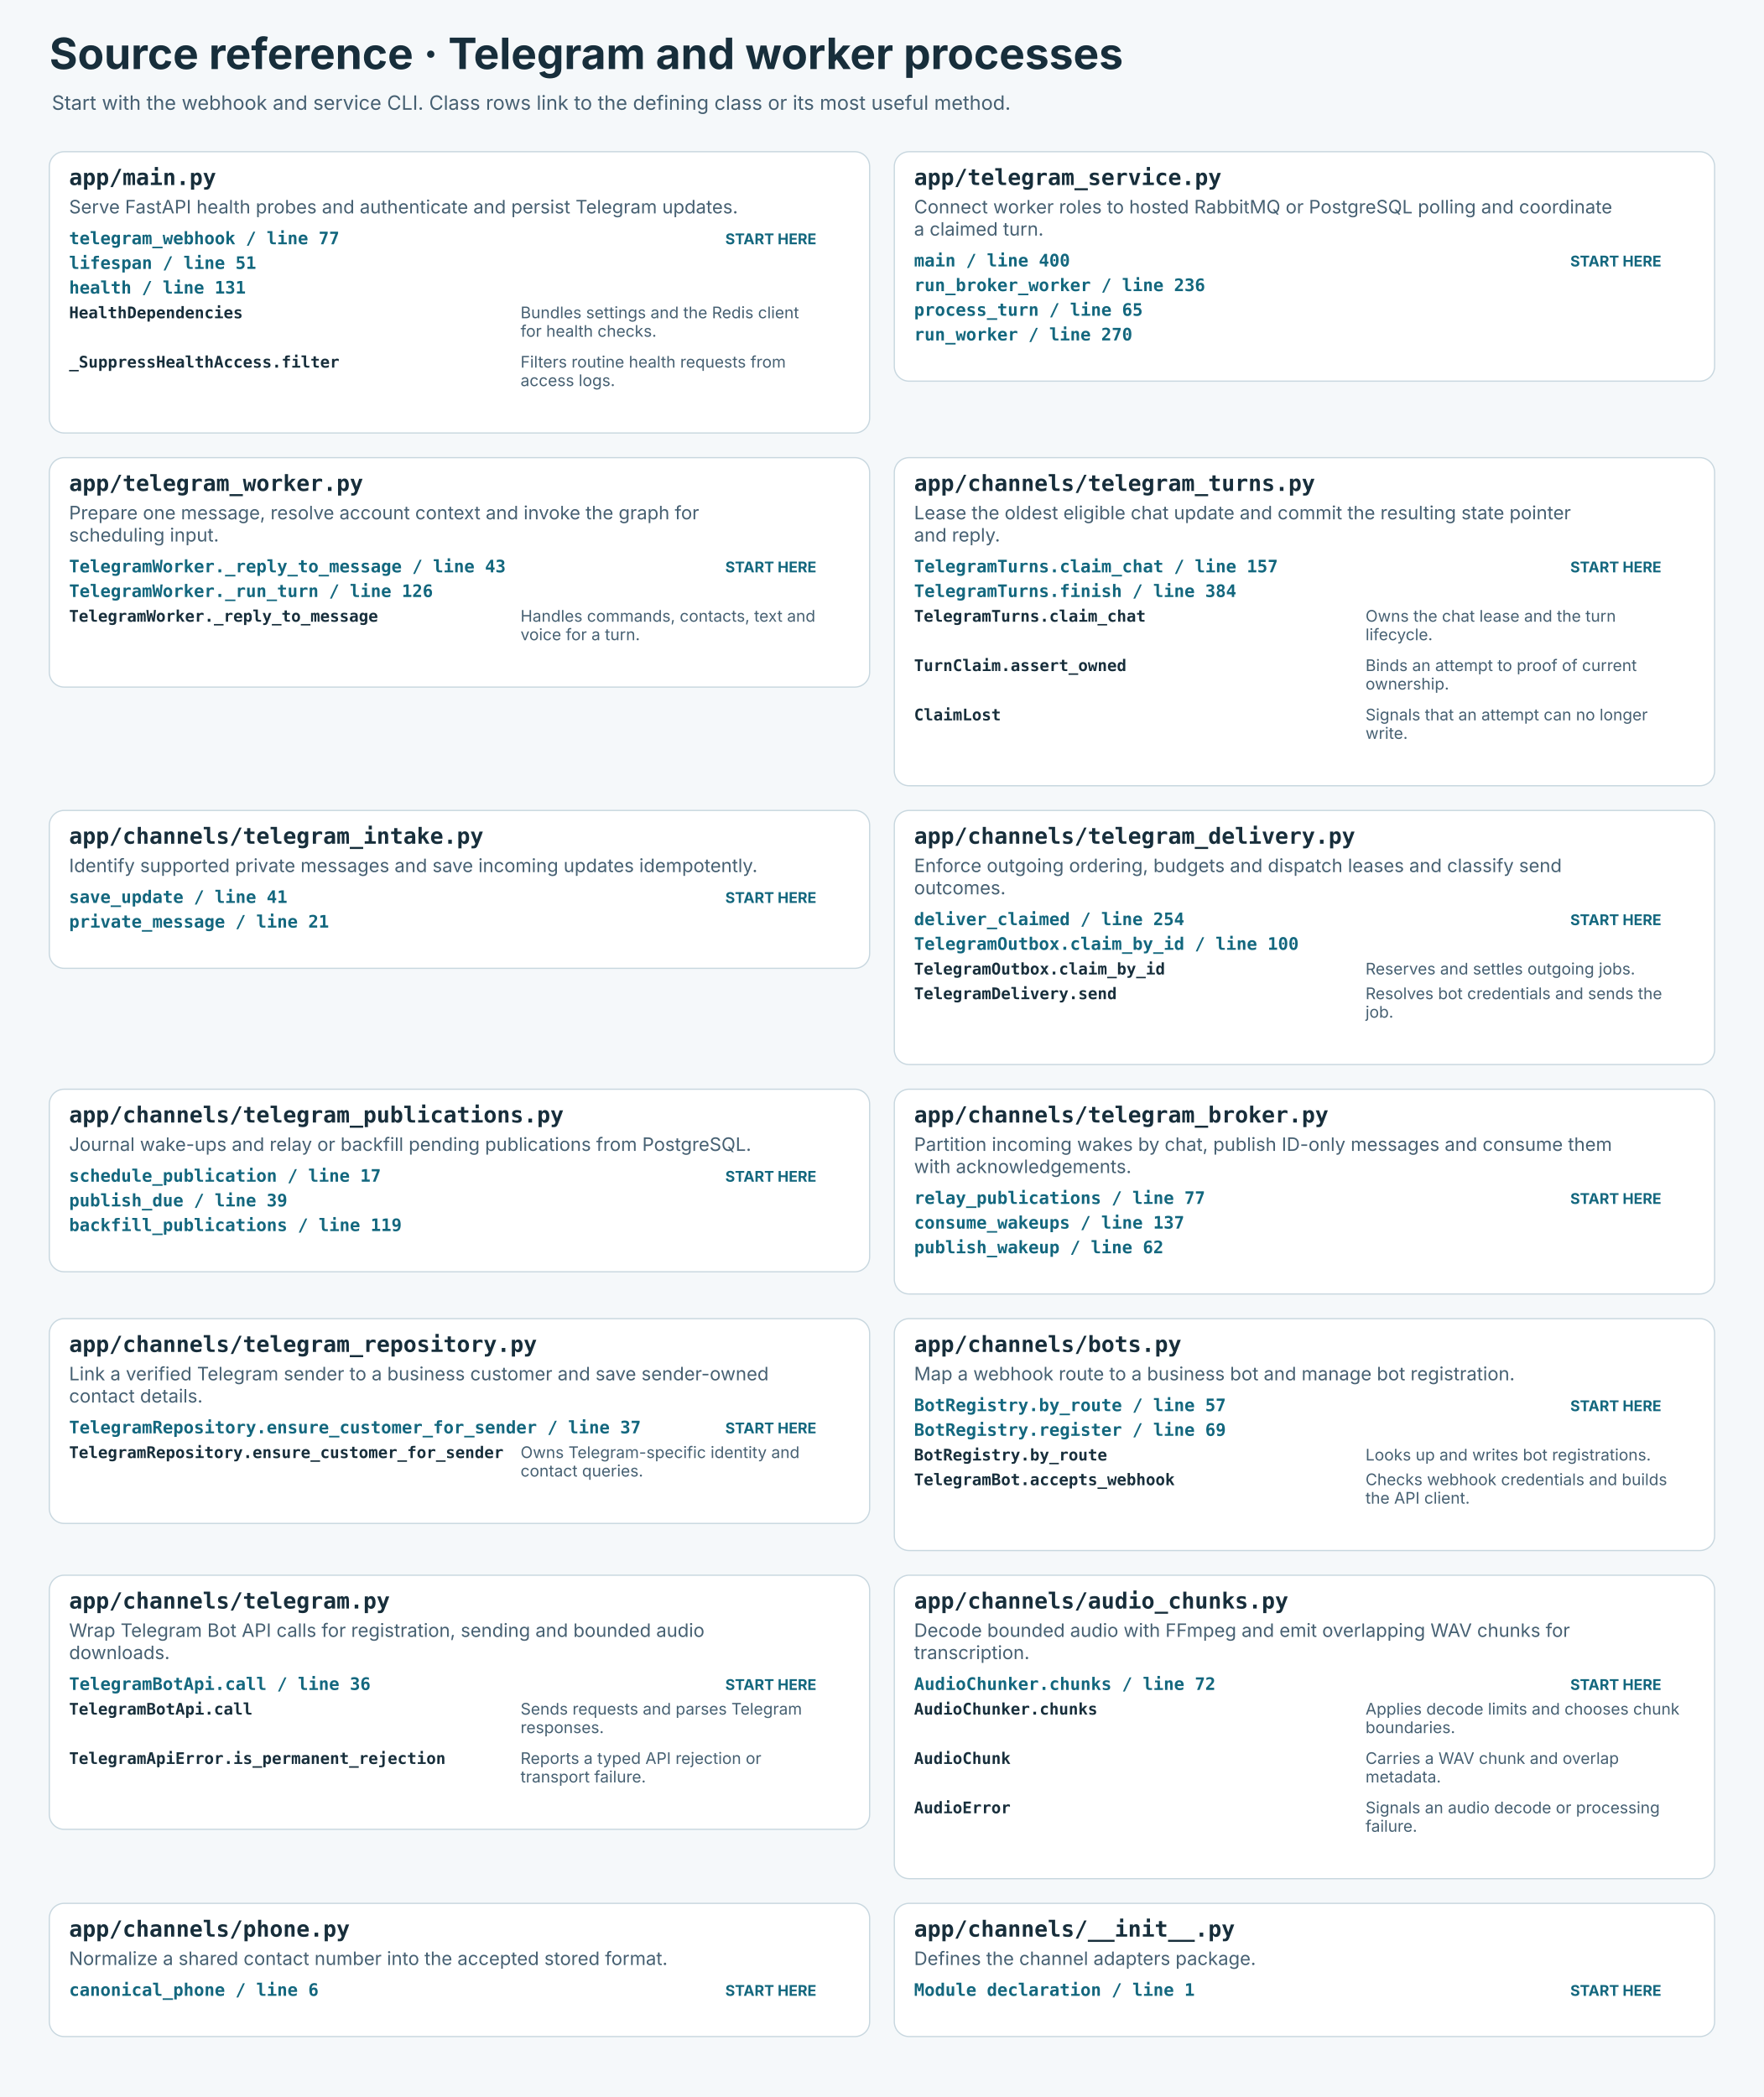
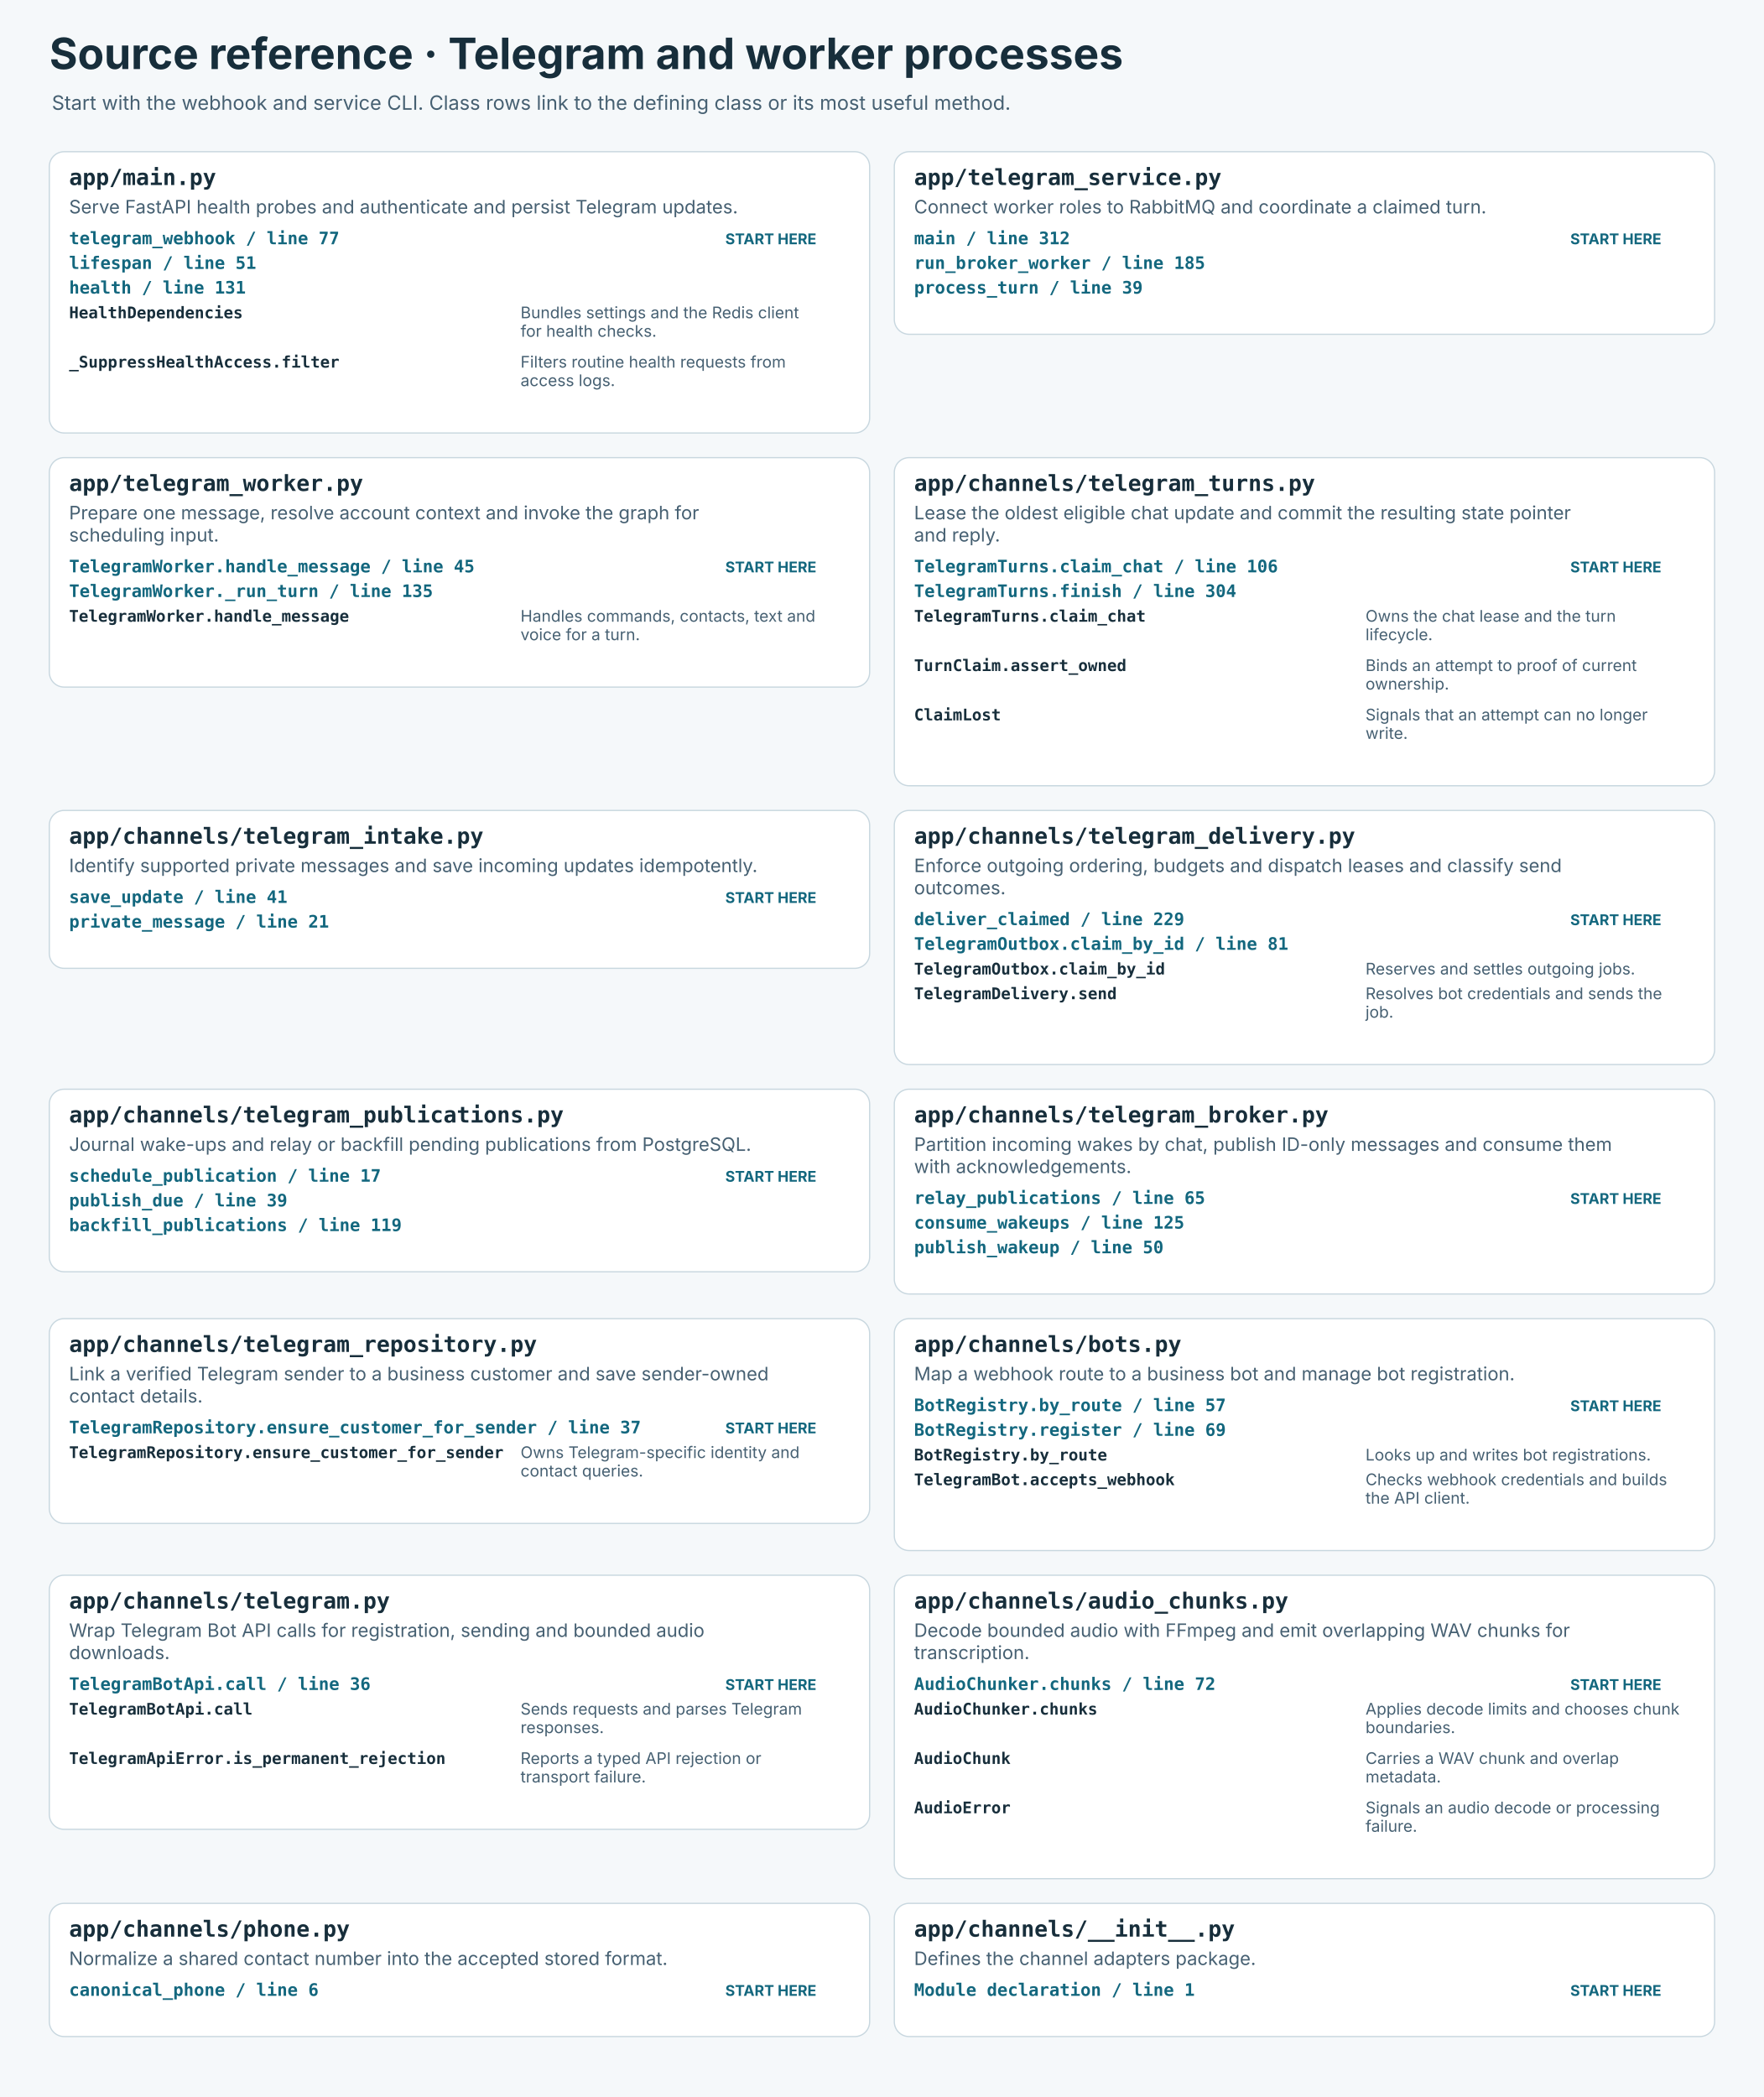
<svg xmlns="http://www.w3.org/2000/svg" viewBox="0 0 1430 1700" width="1430" height="1700" role="img" aria-label="Source reference · Telegram and worker processes">
  <rect x="0" y="0" width="1430" height="1700" rx="0" fill="#f5f8fa" stroke="none" stroke-width="1" />
  <text x="40" y="56" fill="#172e3b" font-size="35" font-weight="700" font-family="system-ui, -apple-system, sans-serif">Source reference · Telegram and worker processes</text>
  <text x="42" y="89" fill="#466072" font-size="16" font-weight="400" font-family="system-ui, -apple-system, sans-serif">Start with the webhook and service CLI. Class rows link to the defining class or its most useful method.</text>
  <g id="app-main.py" data-source="app/main.py">
    <rect x="40" y="123" width="665" height="228" rx="12" fill="#ffffff" stroke="#c8d7df" stroke-width="1" />
    <a href="../../app/main.py">
      <text x="56" y="150" fill="#172e3b" font-size="18" font-weight="700" font-family="ui-monospace, Menlo, monospace">app/main.py</text>
    </a>
    <text x="56" y="173" fill="#466072" font-size="15" font-weight="400" font-family="system-ui, -apple-system, sans-serif">Serve FastAPI health probes and authenticate and persist Telegram updates.</text>
    <a href="../../app/main.py#L77">
      <text x="56" y="198" fill="#13677e" font-size="14" font-weight="700" font-family="ui-monospace, Menlo, monospace">telegram_webhook  /  line 77</text>
    </a>
    <text x="588" y="198" fill="#13677e" font-size="12" font-weight="700" font-family="system-ui, -apple-system, sans-serif">START HERE</text>
    <a href="../../app/main.py#L51">
      <text x="56" y="218" fill="#13677e" font-size="14" font-weight="700" font-family="ui-monospace, Menlo, monospace">lifespan  /  line 51</text>
    </a>
    <a href="../../app/main.py#L131">
      <text x="56" y="238" fill="#13677e" font-size="14" font-weight="700" font-family="ui-monospace, Menlo, monospace">health  /  line 131</text>
    </a>
    <a href="../../app/main.py#L45">
      <text x="56" y="258" fill="#172e3b" font-size="13" font-weight="650" font-family="ui-monospace, Menlo, monospace">HealthDependencies</text>
    </a>
    <text x="422" y="258" fill="#466072" font-size="13" font-weight="400" font-family="system-ui, -apple-system, sans-serif">Bundles settings and the Redis client</text>
    <text x="422" y="273" fill="#466072" font-size="13" font-weight="400" font-family="system-ui, -apple-system, sans-serif">for health checks.</text>
    <a href="../../app/main.py#L25">
      <text x="56" y="298" fill="#172e3b" font-size="13" font-weight="650" font-family="ui-monospace, Menlo, monospace">_SuppressHealthAccess.filter</text>
    </a>
    <text x="422" y="298" fill="#466072" font-size="13" font-weight="400" font-family="system-ui, -apple-system, sans-serif">Filters routine health requests from</text>
    <text x="422" y="313" fill="#466072" font-size="13" font-weight="400" font-family="system-ui, -apple-system, sans-serif">access logs.</text>
  </g>
  <g id="app-telegram_service.py" data-source="app/telegram_service.py">
-     <rect x="725" y="123" width="665" height="186" rx="12" fill="#ffffff" stroke="#c8d7df" stroke-width="1" />
+     <rect x="725" y="123" width="665" height="148" rx="12" fill="#ffffff" stroke="#c8d7df" stroke-width="1" />
    <a href="../../app/telegram_service.py">
      <text x="741" y="150" fill="#172e3b" font-size="18" font-weight="700" font-family="ui-monospace, Menlo, monospace">app/telegram_service.py</text>
    </a>
-     <text x="741" y="173" fill="#466072" font-size="15" font-weight="400" font-family="system-ui, -apple-system, sans-serif">Connect worker roles to hosted RabbitMQ or PostgreSQL polling and coordinate</text>
-     <text x="741" y="191" fill="#466072" font-size="15" font-weight="400" font-family="system-ui, -apple-system, sans-serif">a claimed turn.</text>
-     <a href="../../app/telegram_service.py#L400">
-       <text x="741" y="216" fill="#13677e" font-size="14" font-weight="700" font-family="ui-monospace, Menlo, monospace">main  /  line 400</text>
-     </a>
-     <text x="1273" y="216" fill="#13677e" font-size="12" font-weight="700" font-family="system-ui, -apple-system, sans-serif">START HERE</text>
-     <a href="../../app/telegram_service.py#L236">
-       <text x="741" y="236" fill="#13677e" font-size="14" font-weight="700" font-family="ui-monospace, Menlo, monospace">run_broker_worker  /  line 236</text>
-     </a>
-     <a href="../../app/telegram_service.py#L65">
-       <text x="741" y="256" fill="#13677e" font-size="14" font-weight="700" font-family="ui-monospace, Menlo, monospace">process_turn  /  line 65</text>
-     </a>
-     <a href="../../app/telegram_service.py#L270">
-       <text x="741" y="276" fill="#13677e" font-size="14" font-weight="700" font-family="ui-monospace, Menlo, monospace">run_worker  /  line 270</text>
+     <text x="741" y="173" fill="#466072" font-size="15" font-weight="400" font-family="system-ui, -apple-system, sans-serif">Connect worker roles to RabbitMQ and coordinate a claimed turn.</text>
+     <a href="../../app/telegram_service.py#L312">
+       <text x="741" y="198" fill="#13677e" font-size="14" font-weight="700" font-family="ui-monospace, Menlo, monospace">main  /  line 312</text>
+     </a>
+     <text x="1273" y="198" fill="#13677e" font-size="12" font-weight="700" font-family="system-ui, -apple-system, sans-serif">START HERE</text>
+     <a href="../../app/telegram_service.py#L185">
+       <text x="741" y="218" fill="#13677e" font-size="14" font-weight="700" font-family="ui-monospace, Menlo, monospace">run_broker_worker  /  line 185</text>
+     </a>
+     <a href="../../app/telegram_service.py#L39">
+       <text x="741" y="238" fill="#13677e" font-size="14" font-weight="700" font-family="ui-monospace, Menlo, monospace">process_turn  /  line 39</text>
    </a>
  </g>
  <g id="app-telegram_worker.py" data-source="app/telegram_worker.py">
    <rect x="40" y="371" width="665" height="186" rx="12" fill="#ffffff" stroke="#c8d7df" stroke-width="1" />
    <a href="../../app/telegram_worker.py">
      <text x="56" y="398" fill="#172e3b" font-size="18" font-weight="700" font-family="ui-monospace, Menlo, monospace">app/telegram_worker.py</text>
    </a>
    <text x="56" y="421" fill="#466072" font-size="15" font-weight="400" font-family="system-ui, -apple-system, sans-serif">Prepare one message, resolve account context and invoke the graph for</text>
    <text x="56" y="439" fill="#466072" font-size="15" font-weight="400" font-family="system-ui, -apple-system, sans-serif">scheduling input.</text>
-     <a href="../../app/telegram_worker.py#L43">
-       <text x="56" y="464" fill="#13677e" font-size="14" font-weight="700" font-family="ui-monospace, Menlo, monospace">TelegramWorker._reply_to_message  /  line 43</text>
+     <a href="../../app/telegram_worker.py#L45">
+       <text x="56" y="464" fill="#13677e" font-size="14" font-weight="700" font-family="ui-monospace, Menlo, monospace">TelegramWorker.handle_message  /  line 45</text>
    </a>
    <text x="588" y="464" fill="#13677e" font-size="12" font-weight="700" font-family="system-ui, -apple-system, sans-serif">START HERE</text>
-     <a href="../../app/telegram_worker.py#L126">
-       <text x="56" y="484" fill="#13677e" font-size="14" font-weight="700" font-family="ui-monospace, Menlo, monospace">TelegramWorker._run_turn  /  line 126</text>
-     </a>
-     <a href="../../app/telegram_worker.py#L43">
-       <text x="56" y="504" fill="#172e3b" font-size="13" font-weight="650" font-family="ui-monospace, Menlo, monospace">TelegramWorker._reply_to_message</text>
+     <a href="../../app/telegram_worker.py#L135">
+       <text x="56" y="484" fill="#13677e" font-size="14" font-weight="700" font-family="ui-monospace, Menlo, monospace">TelegramWorker._run_turn  /  line 135</text>
+     </a>
+     <a href="../../app/telegram_worker.py#L45">
+       <text x="56" y="504" fill="#172e3b" font-size="13" font-weight="650" font-family="ui-monospace, Menlo, monospace">TelegramWorker.handle_message</text>
    </a>
    <text x="422" y="504" fill="#466072" font-size="13" font-weight="400" font-family="system-ui, -apple-system, sans-serif">Handles commands, contacts, text and</text>
    <text x="422" y="519" fill="#466072" font-size="13" font-weight="400" font-family="system-ui, -apple-system, sans-serif">voice for a turn.</text>
  </g>
  <g id="app-channels-telegram_turns.py" data-source="app/channels/telegram_turns.py">
    <rect x="725" y="371" width="665" height="266" rx="12" fill="#ffffff" stroke="#c8d7df" stroke-width="1" />
    <a href="../../app/channels/telegram_turns.py">
      <text x="741" y="398" fill="#172e3b" font-size="18" font-weight="700" font-family="ui-monospace, Menlo, monospace">app/channels/telegram_turns.py</text>
    </a>
    <text x="741" y="421" fill="#466072" font-size="15" font-weight="400" font-family="system-ui, -apple-system, sans-serif">Lease the oldest eligible chat update and commit the resulting state pointer</text>
    <text x="741" y="439" fill="#466072" font-size="15" font-weight="400" font-family="system-ui, -apple-system, sans-serif">and reply.</text>
-     <a href="../../app/channels/telegram_turns.py#L157">
-       <text x="741" y="464" fill="#13677e" font-size="14" font-weight="700" font-family="ui-monospace, Menlo, monospace">TelegramTurns.claim_chat  /  line 157</text>
+     <a href="../../app/channels/telegram_turns.py#L106">
+       <text x="741" y="464" fill="#13677e" font-size="14" font-weight="700" font-family="ui-monospace, Menlo, monospace">TelegramTurns.claim_chat  /  line 106</text>
    </a>
    <text x="1273" y="464" fill="#13677e" font-size="12" font-weight="700" font-family="system-ui, -apple-system, sans-serif">START HERE</text>
-     <a href="../../app/channels/telegram_turns.py#L384">
-       <text x="741" y="484" fill="#13677e" font-size="14" font-weight="700" font-family="ui-monospace, Menlo, monospace">TelegramTurns.finish  /  line 384</text>
-     </a>
-     <a href="../../app/channels/telegram_turns.py#L157">
+     <a href="../../app/channels/telegram_turns.py#L304">
+       <text x="741" y="484" fill="#13677e" font-size="14" font-weight="700" font-family="ui-monospace, Menlo, monospace">TelegramTurns.finish  /  line 304</text>
+     </a>
+     <a href="../../app/channels/telegram_turns.py#L106">
      <text x="741" y="504" fill="#172e3b" font-size="13" font-weight="650" font-family="ui-monospace, Menlo, monospace">TelegramTurns.claim_chat</text>
    </a>
    <text x="1107" y="504" fill="#466072" font-size="13" font-weight="400" font-family="system-ui, -apple-system, sans-serif">Owns the chat lease and the turn</text>
    <text x="1107" y="519" fill="#466072" font-size="13" font-weight="400" font-family="system-ui, -apple-system, sans-serif">lifecycle.</text>
-     <a href="../../app/channels/telegram_turns.py#L102">
+     <a href="../../app/channels/telegram_turns.py#L75">
      <text x="741" y="544" fill="#172e3b" font-size="13" font-weight="650" font-family="ui-monospace, Menlo, monospace">TurnClaim.assert_owned</text>
    </a>
    <text x="1107" y="544" fill="#466072" font-size="13" font-weight="400" font-family="system-ui, -apple-system, sans-serif">Binds an attempt to proof of current</text>
    <text x="1107" y="559" fill="#466072" font-size="13" font-weight="400" font-family="system-ui, -apple-system, sans-serif">ownership.</text>
-     <a href="../../app/channels/telegram_turns.py#L63">
+     <a href="../../app/channels/telegram_turns.py#L36">
      <text x="741" y="584" fill="#172e3b" font-size="13" font-weight="650" font-family="ui-monospace, Menlo, monospace">ClaimLost</text>
    </a>
    <text x="1107" y="584" fill="#466072" font-size="13" font-weight="400" font-family="system-ui, -apple-system, sans-serif">Signals that an attempt can no longer</text>
    <text x="1107" y="599" fill="#466072" font-size="13" font-weight="400" font-family="system-ui, -apple-system, sans-serif">write.</text>
  </g>
  <g id="app-channels-telegram_intake.py" data-source="app/channels/telegram_intake.py">
    <rect x="40" y="657" width="665" height="128" rx="12" fill="#ffffff" stroke="#c8d7df" stroke-width="1" />
    <a href="../../app/channels/telegram_intake.py">
      <text x="56" y="684" fill="#172e3b" font-size="18" font-weight="700" font-family="ui-monospace, Menlo, monospace">app/channels/telegram_intake.py</text>
    </a>
    <text x="56" y="707" fill="#466072" font-size="15" font-weight="400" font-family="system-ui, -apple-system, sans-serif">Identify supported private messages and save incoming updates idempotently.</text>
    <a href="../../app/channels/telegram_intake.py#L41">
      <text x="56" y="732" fill="#13677e" font-size="14" font-weight="700" font-family="ui-monospace, Menlo, monospace">save_update  /  line 41</text>
    </a>
    <text x="588" y="732" fill="#13677e" font-size="12" font-weight="700" font-family="system-ui, -apple-system, sans-serif">START HERE</text>
    <a href="../../app/channels/telegram_intake.py#L21">
      <text x="56" y="752" fill="#13677e" font-size="14" font-weight="700" font-family="ui-monospace, Menlo, monospace">private_message  /  line 21</text>
    </a>
  </g>
  <g id="app-channels-telegram_delivery.py" data-source="app/channels/telegram_delivery.py">
    <rect x="725" y="657" width="665" height="206" rx="12" fill="#ffffff" stroke="#c8d7df" stroke-width="1" />
    <a href="../../app/channels/telegram_delivery.py">
      <text x="741" y="684" fill="#172e3b" font-size="18" font-weight="700" font-family="ui-monospace, Menlo, monospace">app/channels/telegram_delivery.py</text>
    </a>
    <text x="741" y="707" fill="#466072" font-size="15" font-weight="400" font-family="system-ui, -apple-system, sans-serif">Enforce outgoing ordering, budgets and dispatch leases and classify send</text>
    <text x="741" y="725" fill="#466072" font-size="15" font-weight="400" font-family="system-ui, -apple-system, sans-serif">outcomes.</text>
-     <a href="../../app/channels/telegram_delivery.py#L254">
-       <text x="741" y="750" fill="#13677e" font-size="14" font-weight="700" font-family="ui-monospace, Menlo, monospace">deliver_claimed  /  line 254</text>
+     <a href="../../app/channels/telegram_delivery.py#L229">
+       <text x="741" y="750" fill="#13677e" font-size="14" font-weight="700" font-family="ui-monospace, Menlo, monospace">deliver_claimed  /  line 229</text>
    </a>
    <text x="1273" y="750" fill="#13677e" font-size="12" font-weight="700" font-family="system-ui, -apple-system, sans-serif">START HERE</text>
-     <a href="../../app/channels/telegram_delivery.py#L100">
-       <text x="741" y="770" fill="#13677e" font-size="14" font-weight="700" font-family="ui-monospace, Menlo, monospace">TelegramOutbox.claim_by_id  /  line 100</text>
-     </a>
-     <a href="../../app/channels/telegram_delivery.py#L100">
+     <a href="../../app/channels/telegram_delivery.py#L81">
+       <text x="741" y="770" fill="#13677e" font-size="14" font-weight="700" font-family="ui-monospace, Menlo, monospace">TelegramOutbox.claim_by_id  /  line 81</text>
+     </a>
+     <a href="../../app/channels/telegram_delivery.py#L81">
      <text x="741" y="790" fill="#172e3b" font-size="13" font-weight="650" font-family="ui-monospace, Menlo, monospace">TelegramOutbox.claim_by_id</text>
    </a>
    <text x="1107" y="790" fill="#466072" font-size="13" font-weight="400" font-family="system-ui, -apple-system, sans-serif">Reserves and settles outgoing jobs.</text>
    <a href="../../app/channels/telegram_delivery.py#L72">
      <text x="741" y="810" fill="#172e3b" font-size="13" font-weight="650" font-family="ui-monospace, Menlo, monospace">TelegramDelivery.send</text>
    </a>
    <text x="1107" y="810" fill="#466072" font-size="13" font-weight="400" font-family="system-ui, -apple-system, sans-serif">Resolves bot credentials and sends the</text>
    <text x="1107" y="825" fill="#466072" font-size="13" font-weight="400" font-family="system-ui, -apple-system, sans-serif">job.</text>
  </g>
  <g id="app-channels-telegram_publications.py" data-source="app/channels/telegram_publications.py">
    <rect x="40" y="883" width="665" height="148" rx="12" fill="#ffffff" stroke="#c8d7df" stroke-width="1" />
    <a href="../../app/channels/telegram_publications.py">
      <text x="56" y="910" fill="#172e3b" font-size="18" font-weight="700" font-family="ui-monospace, Menlo, monospace">app/channels/telegram_publications.py</text>
    </a>
    <text x="56" y="933" fill="#466072" font-size="15" font-weight="400" font-family="system-ui, -apple-system, sans-serif">Journal wake-ups and relay or backfill pending publications from PostgreSQL.</text>
    <a href="../../app/channels/telegram_publications.py#L17">
      <text x="56" y="958" fill="#13677e" font-size="14" font-weight="700" font-family="ui-monospace, Menlo, monospace">schedule_publication  /  line 17</text>
    </a>
    <text x="588" y="958" fill="#13677e" font-size="12" font-weight="700" font-family="system-ui, -apple-system, sans-serif">START HERE</text>
    <a href="../../app/channels/telegram_publications.py#L39">
      <text x="56" y="978" fill="#13677e" font-size="14" font-weight="700" font-family="ui-monospace, Menlo, monospace">publish_due  /  line 39</text>
    </a>
    <a href="../../app/channels/telegram_publications.py#L119">
      <text x="56" y="998" fill="#13677e" font-size="14" font-weight="700" font-family="ui-monospace, Menlo, monospace">backfill_publications  /  line 119</text>
    </a>
  </g>
  <g id="app-channels-telegram_broker.py" data-source="app/channels/telegram_broker.py">
    <rect x="725" y="883" width="665" height="166" rx="12" fill="#ffffff" stroke="#c8d7df" stroke-width="1" />
    <a href="../../app/channels/telegram_broker.py">
      <text x="741" y="910" fill="#172e3b" font-size="18" font-weight="700" font-family="ui-monospace, Menlo, monospace">app/channels/telegram_broker.py</text>
    </a>
    <text x="741" y="933" fill="#466072" font-size="15" font-weight="400" font-family="system-ui, -apple-system, sans-serif">Partition incoming wakes by chat, publish ID-only messages and consume them</text>
    <text x="741" y="951" fill="#466072" font-size="15" font-weight="400" font-family="system-ui, -apple-system, sans-serif">with acknowledgements.</text>
-     <a href="../../app/channels/telegram_broker.py#L77">
-       <text x="741" y="976" fill="#13677e" font-size="14" font-weight="700" font-family="ui-monospace, Menlo, monospace">relay_publications  /  line 77</text>
+     <a href="../../app/channels/telegram_broker.py#L65">
+       <text x="741" y="976" fill="#13677e" font-size="14" font-weight="700" font-family="ui-monospace, Menlo, monospace">relay_publications  /  line 65</text>
    </a>
    <text x="1273" y="976" fill="#13677e" font-size="12" font-weight="700" font-family="system-ui, -apple-system, sans-serif">START HERE</text>
-     <a href="../../app/channels/telegram_broker.py#L137">
-       <text x="741" y="996" fill="#13677e" font-size="14" font-weight="700" font-family="ui-monospace, Menlo, monospace">consume_wakeups  /  line 137</text>
-     </a>
-     <a href="../../app/channels/telegram_broker.py#L62">
-       <text x="741" y="1016" fill="#13677e" font-size="14" font-weight="700" font-family="ui-monospace, Menlo, monospace">publish_wakeup  /  line 62</text>
+     <a href="../../app/channels/telegram_broker.py#L125">
+       <text x="741" y="996" fill="#13677e" font-size="14" font-weight="700" font-family="ui-monospace, Menlo, monospace">consume_wakeups  /  line 125</text>
+     </a>
+     <a href="../../app/channels/telegram_broker.py#L50">
+       <text x="741" y="1016" fill="#13677e" font-size="14" font-weight="700" font-family="ui-monospace, Menlo, monospace">publish_wakeup  /  line 50</text>
    </a>
  </g>
  <g id="app-channels-telegram_repository.py" data-source="app/channels/telegram_repository.py">
    <rect x="40" y="1069" width="665" height="166" rx="12" fill="#ffffff" stroke="#c8d7df" stroke-width="1" />
    <a href="../../app/channels/telegram_repository.py">
      <text x="56" y="1096" fill="#172e3b" font-size="18" font-weight="700" font-family="ui-monospace, Menlo, monospace">app/channels/telegram_repository.py</text>
    </a>
    <text x="56" y="1119" fill="#466072" font-size="15" font-weight="400" font-family="system-ui, -apple-system, sans-serif">Link a verified Telegram sender to a business customer and save sender-owned</text>
    <text x="56" y="1137" fill="#466072" font-size="15" font-weight="400" font-family="system-ui, -apple-system, sans-serif">contact details.</text>
    <a href="../../app/channels/telegram_repository.py#L37">
      <text x="56" y="1162" fill="#13677e" font-size="14" font-weight="700" font-family="ui-monospace, Menlo, monospace">TelegramRepository.ensure_customer_for_sender  /  line 37</text>
    </a>
    <text x="588" y="1162" fill="#13677e" font-size="12" font-weight="700" font-family="system-ui, -apple-system, sans-serif">START HERE</text>
    <a href="../../app/channels/telegram_repository.py#L37">
      <text x="56" y="1182" fill="#172e3b" font-size="13" font-weight="650" font-family="ui-monospace, Menlo, monospace">TelegramRepository.ensure_customer_for_sender</text>
    </a>
    <text x="422" y="1182" fill="#466072" font-size="13" font-weight="400" font-family="system-ui, -apple-system, sans-serif">Owns Telegram-specific identity and</text>
    <text x="422" y="1197" fill="#466072" font-size="13" font-weight="400" font-family="system-ui, -apple-system, sans-serif">contact queries.</text>
  </g>
  <g id="app-channels-bots.py" data-source="app/channels/bots.py">
    <rect x="725" y="1069" width="665" height="188" rx="12" fill="#ffffff" stroke="#c8d7df" stroke-width="1" />
    <a href="../../app/channels/bots.py">
      <text x="741" y="1096" fill="#172e3b" font-size="18" font-weight="700" font-family="ui-monospace, Menlo, monospace">app/channels/bots.py</text>
    </a>
    <text x="741" y="1119" fill="#466072" font-size="15" font-weight="400" font-family="system-ui, -apple-system, sans-serif">Map a webhook route to a business bot and manage bot registration.</text>
    <a href="../../app/channels/bots.py#L57">
      <text x="741" y="1144" fill="#13677e" font-size="14" font-weight="700" font-family="ui-monospace, Menlo, monospace">BotRegistry.by_route  /  line 57</text>
    </a>
    <text x="1273" y="1144" fill="#13677e" font-size="12" font-weight="700" font-family="system-ui, -apple-system, sans-serif">START HERE</text>
    <a href="../../app/channels/bots.py#L69">
      <text x="741" y="1164" fill="#13677e" font-size="14" font-weight="700" font-family="ui-monospace, Menlo, monospace">BotRegistry.register  /  line 69</text>
    </a>
    <a href="../../app/channels/bots.py#L57">
      <text x="741" y="1184" fill="#172e3b" font-size="13" font-weight="650" font-family="ui-monospace, Menlo, monospace">BotRegistry.by_route</text>
    </a>
    <text x="1107" y="1184" fill="#466072" font-size="13" font-weight="400" font-family="system-ui, -apple-system, sans-serif">Looks up and writes bot registrations.</text>
    <a href="../../app/channels/bots.py#L44">
      <text x="741" y="1204" fill="#172e3b" font-size="13" font-weight="650" font-family="ui-monospace, Menlo, monospace">TelegramBot.accepts_webhook</text>
    </a>
    <text x="1107" y="1204" fill="#466072" font-size="13" font-weight="400" font-family="system-ui, -apple-system, sans-serif">Checks webhook credentials and builds</text>
    <text x="1107" y="1219" fill="#466072" font-size="13" font-weight="400" font-family="system-ui, -apple-system, sans-serif">the API client.</text>
  </g>
  <g id="app-channels-telegram.py" data-source="app/channels/telegram.py">
    <rect x="40" y="1277" width="665" height="206" rx="12" fill="#ffffff" stroke="#c8d7df" stroke-width="1" />
    <a href="../../app/channels/telegram.py">
      <text x="56" y="1304" fill="#172e3b" font-size="18" font-weight="700" font-family="ui-monospace, Menlo, monospace">app/channels/telegram.py</text>
    </a>
    <text x="56" y="1327" fill="#466072" font-size="15" font-weight="400" font-family="system-ui, -apple-system, sans-serif">Wrap Telegram Bot API calls for registration, sending and bounded audio</text>
    <text x="56" y="1345" fill="#466072" font-size="15" font-weight="400" font-family="system-ui, -apple-system, sans-serif">downloads.</text>
    <a href="../../app/channels/telegram.py#L36">
      <text x="56" y="1370" fill="#13677e" font-size="14" font-weight="700" font-family="ui-monospace, Menlo, monospace">TelegramBotApi.call  /  line 36</text>
    </a>
    <text x="588" y="1370" fill="#13677e" font-size="12" font-weight="700" font-family="system-ui, -apple-system, sans-serif">START HERE</text>
    <a href="../../app/channels/telegram.py#L36">
      <text x="56" y="1390" fill="#172e3b" font-size="13" font-weight="650" font-family="ui-monospace, Menlo, monospace">TelegramBotApi.call</text>
    </a>
    <text x="422" y="1390" fill="#466072" font-size="13" font-weight="400" font-family="system-ui, -apple-system, sans-serif">Sends requests and parses Telegram</text>
    <text x="422" y="1405" fill="#466072" font-size="13" font-weight="400" font-family="system-ui, -apple-system, sans-serif">responses.</text>
    <a href="../../app/channels/telegram.py#L17">
      <text x="56" y="1430" fill="#172e3b" font-size="13" font-weight="650" font-family="ui-monospace, Menlo, monospace">TelegramApiError.is_permanent_rejection</text>
    </a>
    <text x="422" y="1430" fill="#466072" font-size="13" font-weight="400" font-family="system-ui, -apple-system, sans-serif">Reports a typed API rejection or</text>
    <text x="422" y="1445" fill="#466072" font-size="13" font-weight="400" font-family="system-ui, -apple-system, sans-serif">transport failure.</text>
  </g>
  <g id="app-channels-audio_chunks.py" data-source="app/channels/audio_chunks.py">
    <rect x="725" y="1277" width="665" height="246" rx="12" fill="#ffffff" stroke="#c8d7df" stroke-width="1" />
    <a href="../../app/channels/audio_chunks.py">
      <text x="741" y="1304" fill="#172e3b" font-size="18" font-weight="700" font-family="ui-monospace, Menlo, monospace">app/channels/audio_chunks.py</text>
    </a>
    <text x="741" y="1327" fill="#466072" font-size="15" font-weight="400" font-family="system-ui, -apple-system, sans-serif">Decode bounded audio with FFmpeg and emit overlapping WAV chunks for</text>
    <text x="741" y="1345" fill="#466072" font-size="15" font-weight="400" font-family="system-ui, -apple-system, sans-serif">transcription.</text>
    <a href="../../app/channels/audio_chunks.py#L72">
      <text x="741" y="1370" fill="#13677e" font-size="14" font-weight="700" font-family="ui-monospace, Menlo, monospace">AudioChunker.chunks  /  line 72</text>
    </a>
    <text x="1273" y="1370" fill="#13677e" font-size="12" font-weight="700" font-family="system-ui, -apple-system, sans-serif">START HERE</text>
    <a href="../../app/channels/audio_chunks.py#L72">
      <text x="741" y="1390" fill="#172e3b" font-size="13" font-weight="650" font-family="ui-monospace, Menlo, monospace">AudioChunker.chunks</text>
    </a>
    <text x="1107" y="1390" fill="#466072" font-size="13" font-weight="400" font-family="system-ui, -apple-system, sans-serif">Applies decode limits and chooses chunk</text>
    <text x="1107" y="1405" fill="#466072" font-size="13" font-weight="400" font-family="system-ui, -apple-system, sans-serif">boundaries.</text>
    <a href="../../app/channels/audio_chunks.py#L33">
      <text x="741" y="1430" fill="#172e3b" font-size="13" font-weight="650" font-family="ui-monospace, Menlo, monospace">AudioChunk</text>
    </a>
    <text x="1107" y="1430" fill="#466072" font-size="13" font-weight="400" font-family="system-ui, -apple-system, sans-serif">Carries a WAV chunk and overlap</text>
    <text x="1107" y="1445" fill="#466072" font-size="13" font-weight="400" font-family="system-ui, -apple-system, sans-serif">metadata.</text>
    <a href="../../app/channels/audio_chunks.py#L28">
      <text x="741" y="1470" fill="#172e3b" font-size="13" font-weight="650" font-family="ui-monospace, Menlo, monospace">AudioError</text>
    </a>
    <text x="1107" y="1470" fill="#466072" font-size="13" font-weight="400" font-family="system-ui, -apple-system, sans-serif">Signals an audio decode or processing</text>
    <text x="1107" y="1485" fill="#466072" font-size="13" font-weight="400" font-family="system-ui, -apple-system, sans-serif">failure.</text>
  </g>
  <g id="app-channels-phone.py" data-source="app/channels/phone.py">
    <rect x="40" y="1543" width="665" height="108" rx="12" fill="#ffffff" stroke="#c8d7df" stroke-width="1" />
    <a href="../../app/channels/phone.py">
      <text x="56" y="1570" fill="#172e3b" font-size="18" font-weight="700" font-family="ui-monospace, Menlo, monospace">app/channels/phone.py</text>
    </a>
    <text x="56" y="1593" fill="#466072" font-size="15" font-weight="400" font-family="system-ui, -apple-system, sans-serif">Normalize a shared contact number into the accepted stored format.</text>
    <a href="../../app/channels/phone.py#L6">
      <text x="56" y="1618" fill="#13677e" font-size="14" font-weight="700" font-family="ui-monospace, Menlo, monospace">canonical_phone  /  line 6</text>
    </a>
    <text x="588" y="1618" fill="#13677e" font-size="12" font-weight="700" font-family="system-ui, -apple-system, sans-serif">START HERE</text>
  </g>
  <g id="app-channels-__init__.py" data-source="app/channels/__init__.py">
    <rect x="725" y="1543" width="665" height="108" rx="12" fill="#ffffff" stroke="#c8d7df" stroke-width="1" />
    <a href="../../app/channels/__init__.py">
      <text x="741" y="1570" fill="#172e3b" font-size="18" font-weight="700" font-family="ui-monospace, Menlo, monospace">app/channels/__init__.py</text>
    </a>
    <text x="741" y="1593" fill="#466072" font-size="15" font-weight="400" font-family="system-ui, -apple-system, sans-serif">Defines the channel adapters package.</text>
    <a href="../../app/channels/__init__.py">
      <text x="741" y="1618" fill="#13677e" font-size="14" font-weight="700" font-family="ui-monospace, Menlo, monospace">Module declaration  /  line 1</text>
    </a>
    <text x="1273" y="1618" fill="#13677e" font-size="12" font-weight="700" font-family="system-ui, -apple-system, sans-serif">START HERE</text>
  </g>
</svg>
